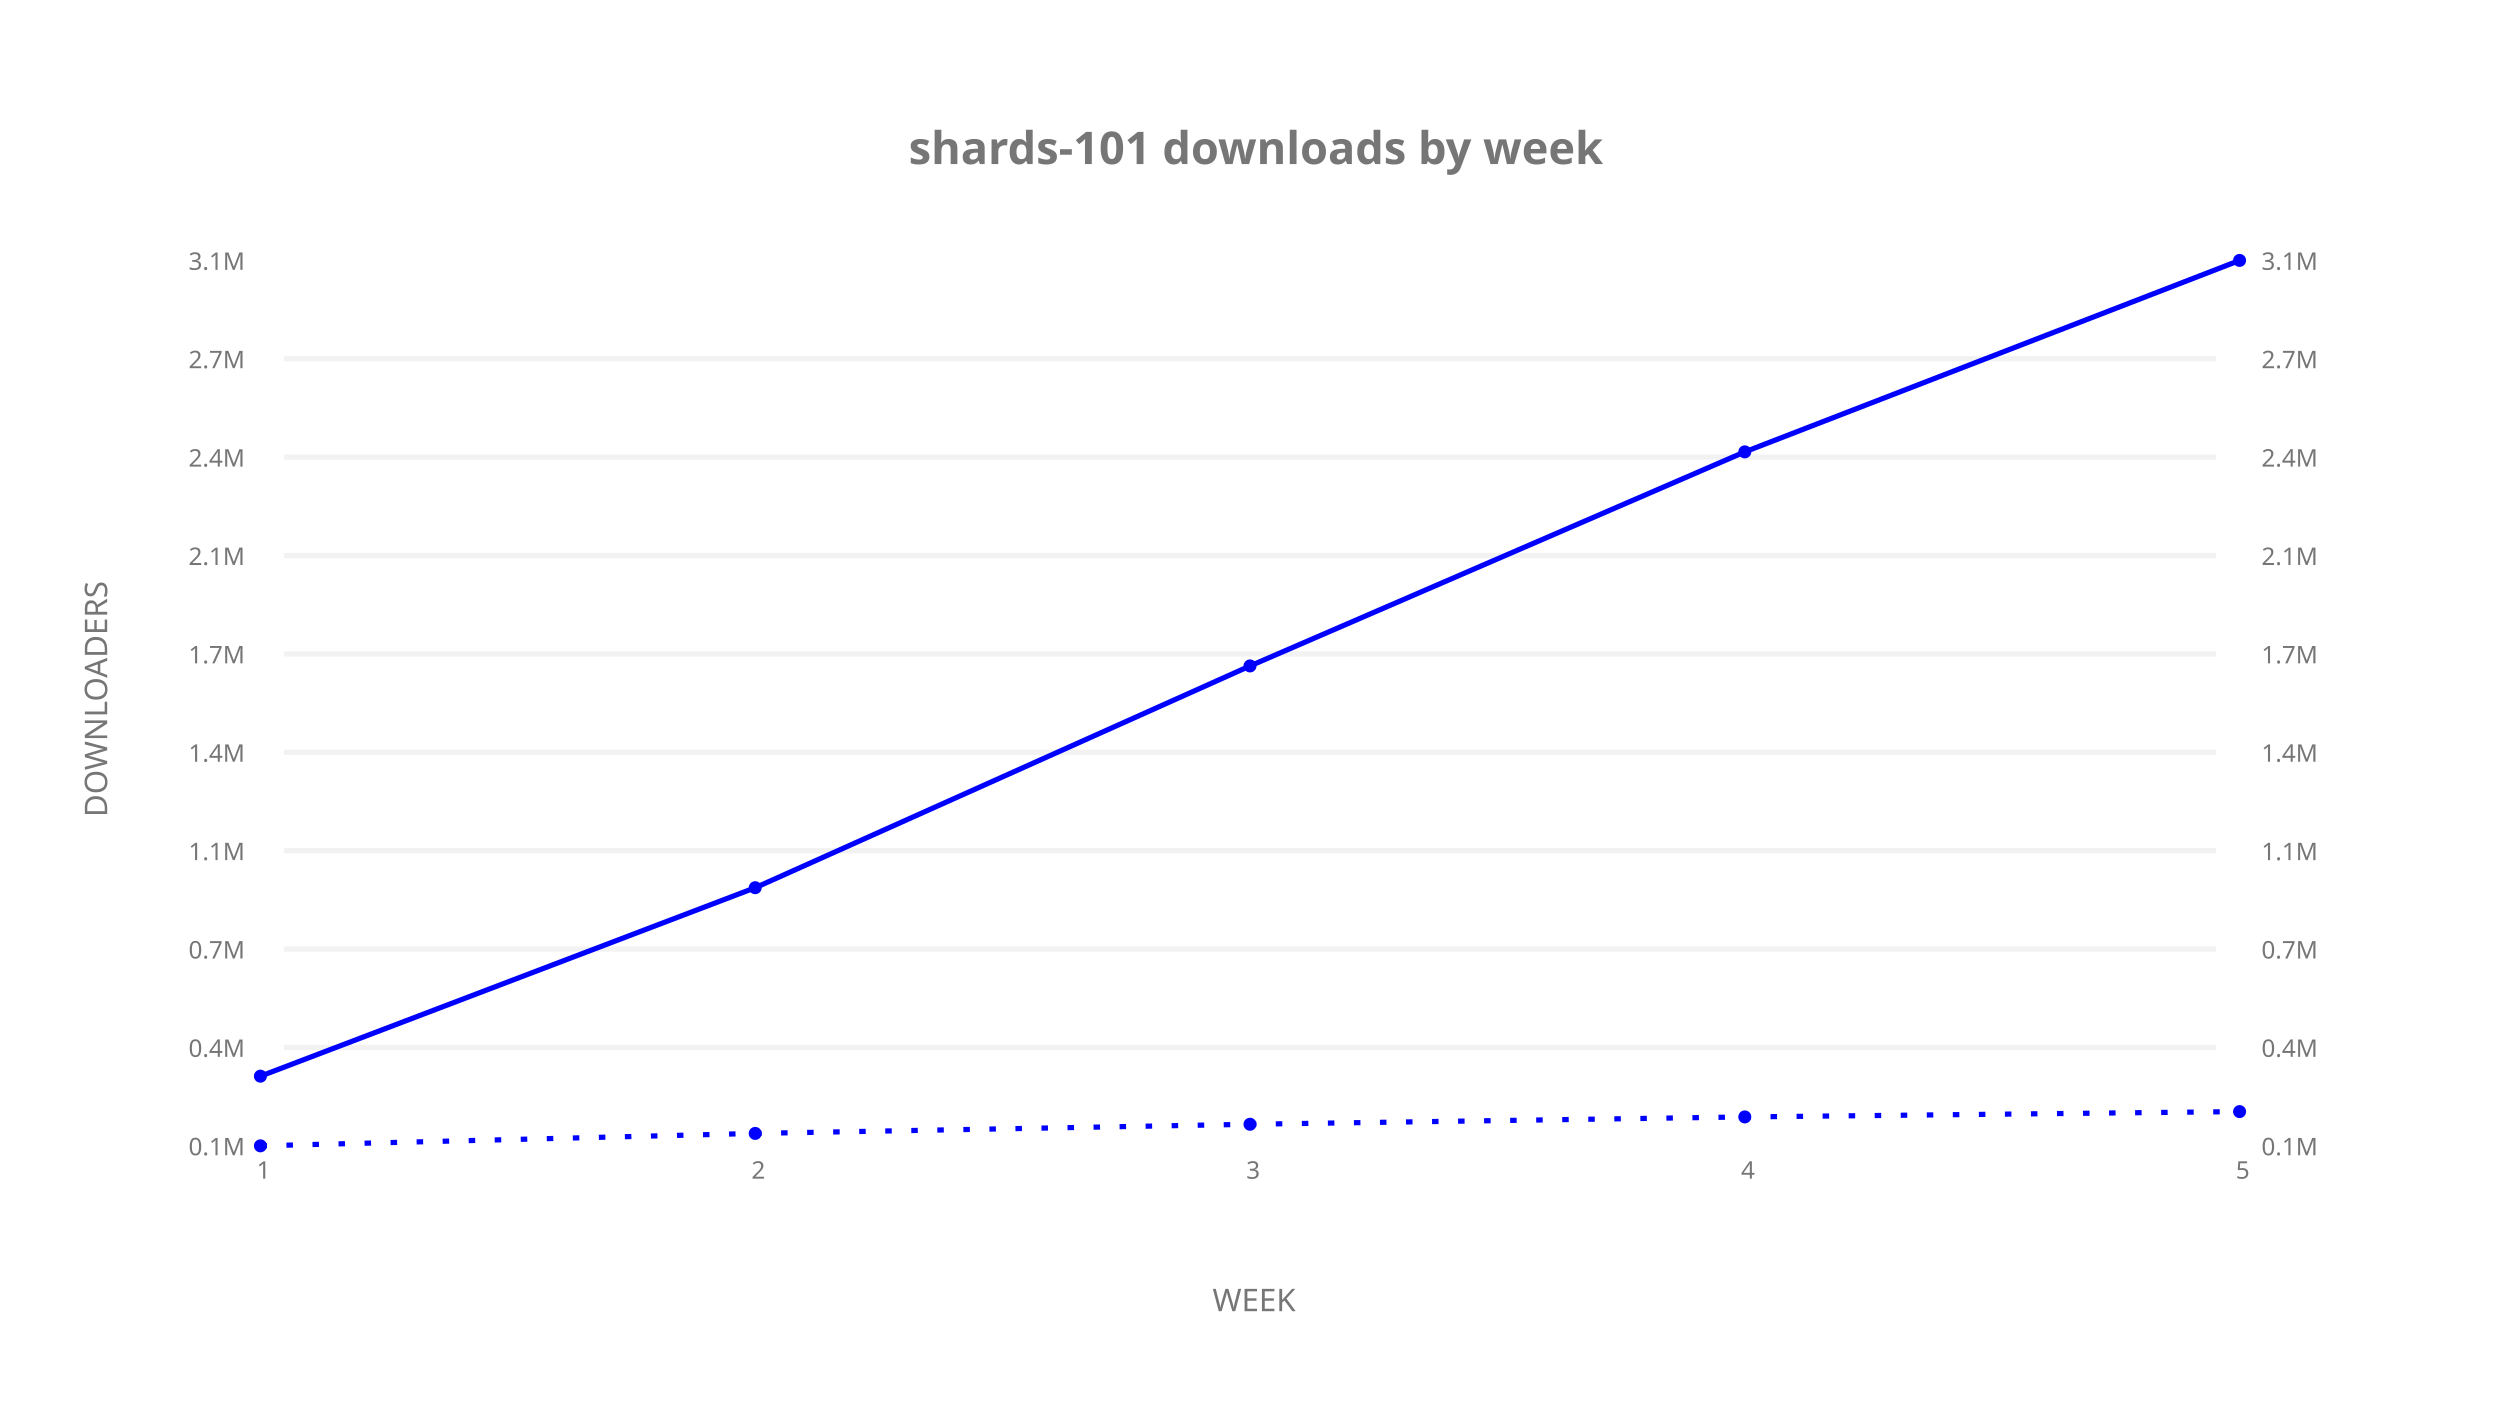
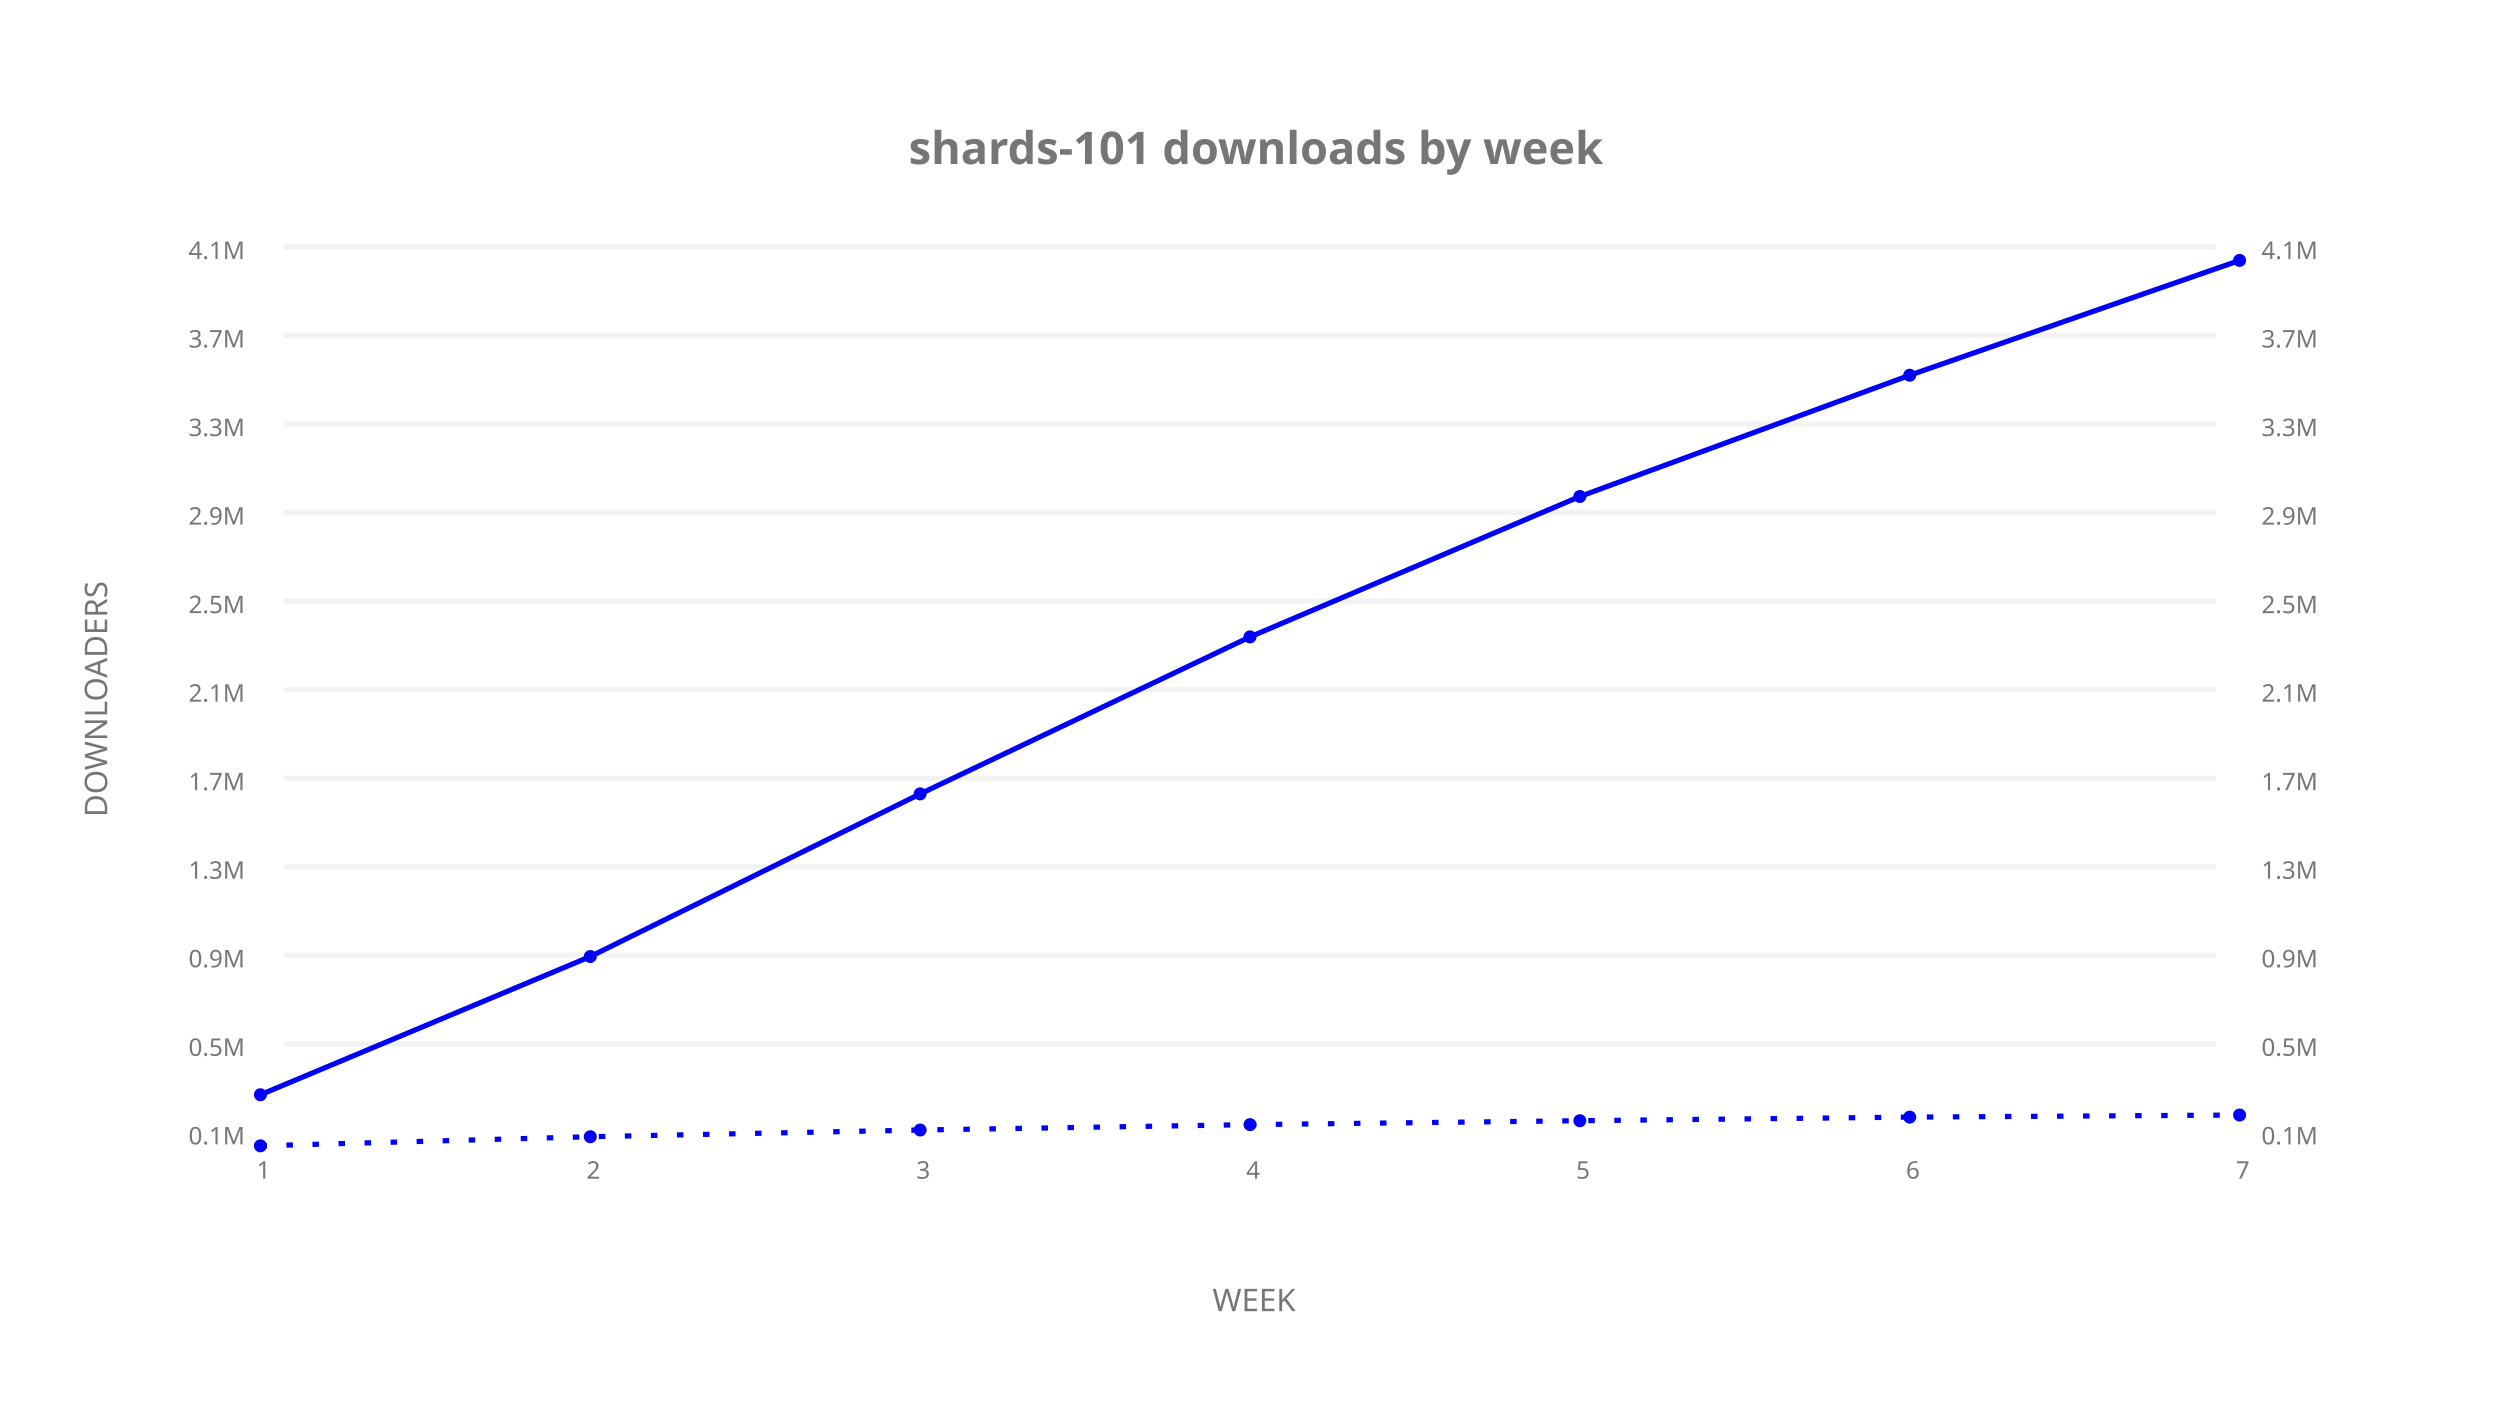
<svg xmlns="http://www.w3.org/2000/svg" xml:space="preserve" id="shards-101-downloads-by-week-shards-101-week" x="0px" y="0px" width="1920px" height="1080px" viewBox="0 0 1920 1080" enable-background="new 0 0 1920 1080" role="img">
  <g id="annotations">
    <text x="960" y="126" font-family="Atkinson Hyperlegible" font-size="26pt" text-anchor="middle" text-align="center" font-weight="600" font-style="normal" style="fill:rgb(118,118,118); fill-opacity:1; stroke:rgb(118,118,118); stroke-opacity:0; stroke-width:0.5"> shards-101 downloads by week</text>
    <g id="axes-lines">
      <text x="960" y="1007" font-family="Atkinson Hyperlegible" font-size="18pt" text-anchor="middle" text-align="center" font-weight="500" font-style="normal" style="fill:rgb(118,118,118); fill-opacity:1; stroke:rgb(118,118,118); stroke-opacity:0; stroke-width:0.5"> WEEK</text>
      <text x="73" y="540" font-family="Atkinson Hyperlegible" font-size="18pt" text-anchor="middle" text-align="center" dominant-baseline="central" font-weight="500" font-style="normal" style="fill:rgb(118,118,118); fill-opacity:1; stroke:rgb(118,118,118); stroke-opacity:0; stroke-width:0.5" transform="rotate(-90,73,540)"> DOWNLOADERS</text>
    </g>
    <g id="tic-y-label-lines">
-       <line x1="218" y1="804.444" x2="1702" y2="804.444" style="fill:rgb(0,0,255); fill-opacity:0; stroke:rgb(242,242,242); stroke-opacity:1; stroke-width:4" />
-       <line x1="218" y1="728.889" x2="1702" y2="728.889" style="fill:rgb(0,0,255); fill-opacity:0; stroke:rgb(242,242,242); stroke-opacity:1; stroke-width:4" />
-       <line x1="218" y1="653.333" x2="1702" y2="653.333" style="fill:rgb(0,0,255); fill-opacity:0; stroke:rgb(242,242,242); stroke-opacity:1; stroke-width:4" />
-       <line x1="218" y1="577.778" x2="1702" y2="577.778" style="fill:rgb(0,0,255); fill-opacity:0; stroke:rgb(242,242,242); stroke-opacity:1; stroke-width:4" />
-       <line x1="218" y1="502.222" x2="1702" y2="502.222" style="fill:rgb(0,0,255); fill-opacity:0; stroke:rgb(242,242,242); stroke-opacity:1; stroke-width:4" />
-       <line x1="218" y1="426.667" x2="1702" y2="426.667" style="fill:rgb(0,0,255); fill-opacity:0; stroke:rgb(242,242,242); stroke-opacity:1; stroke-width:4" />
-       <line x1="218" y1="351.111" x2="1702" y2="351.111" style="fill:rgb(0,0,255); fill-opacity:0; stroke:rgb(242,242,242); stroke-opacity:1; stroke-width:4" />
-       <line x1="218" y1="275.556" x2="1702" y2="275.556" style="fill:rgb(0,0,255); fill-opacity:0; stroke:rgb(242,242,242); stroke-opacity:1; stroke-width:4" />
+       <line x1="218" y1="801.65" x2="1702" y2="801.65" style="fill:rgb(0,0,255); fill-opacity:0; stroke:rgb(242,242,242); stroke-opacity:1; stroke-width:4" />
+       <line x1="218" y1="733.65" x2="1702" y2="733.65" style="fill:rgb(0,0,255); fill-opacity:0; stroke:rgb(242,242,242); stroke-opacity:1; stroke-width:4" />
+       <line x1="218" y1="665.65" x2="1702" y2="665.65" style="fill:rgb(0,0,255); fill-opacity:0; stroke:rgb(242,242,242); stroke-opacity:1; stroke-width:4" />
+       <line x1="218" y1="597.65" x2="1702" y2="597.65" style="fill:rgb(0,0,255); fill-opacity:0; stroke:rgb(242,242,242); stroke-opacity:1; stroke-width:4" />
+       <line x1="218" y1="529.65" x2="1702" y2="529.65" style="fill:rgb(0,0,255); fill-opacity:0; stroke:rgb(242,242,242); stroke-opacity:1; stroke-width:4" />
+       <line x1="218" y1="461.65" x2="1702" y2="461.65" style="fill:rgb(0,0,255); fill-opacity:0; stroke:rgb(242,242,242); stroke-opacity:1; stroke-width:4" />
+       <line x1="218" y1="393.65" x2="1702" y2="393.65" style="fill:rgb(0,0,255); fill-opacity:0; stroke:rgb(242,242,242); stroke-opacity:1; stroke-width:4" />
+       <line x1="218" y1="325.65" x2="1702" y2="325.65" style="fill:rgb(0,0,255); fill-opacity:0; stroke:rgb(242,242,242); stroke-opacity:1; stroke-width:4" />
+       <line x1="218" y1="257.65" x2="1702" y2="257.65" style="fill:rgb(0,0,255); fill-opacity:0; stroke:rgb(242,242,242); stroke-opacity:1; stroke-width:4" />
+       <line x1="218" y1="189.65" x2="1702" y2="189.65" style="fill:rgb(0,0,255); fill-opacity:0; stroke:rgb(242,242,242); stroke-opacity:1; stroke-width:4" />
    </g>
    <g id="tic-x-labels">
      <text x="200" y="898" font-family="Atkinson Hyperlegible" font-size="14pt" text-anchor="middle" text-align="center" dominant-baseline="central" font-weight="400" font-style="normal" style="fill:rgb(118,118,118); fill-opacity:1; stroke:rgb(118,118,118); stroke-opacity:0; stroke-width:0.5"> 1</text>
-       <text x="580" y="898" font-family="Atkinson Hyperlegible" font-size="14pt" text-anchor="middle" text-align="center" dominant-baseline="central" font-weight="400" font-style="normal" style="fill:rgb(118,118,118); fill-opacity:1; stroke:rgb(118,118,118); stroke-opacity:0; stroke-width:0.5"> 2</text>
-       <text x="960" y="898" font-family="Atkinson Hyperlegible" font-size="14pt" text-anchor="middle" text-align="center" dominant-baseline="central" font-weight="400" font-style="normal" style="fill:rgb(118,118,118); fill-opacity:1; stroke:rgb(118,118,118); stroke-opacity:0; stroke-width:0.5"> 3</text>
-       <text x="1340" y="898" font-family="Atkinson Hyperlegible" font-size="14pt" text-anchor="middle" text-align="center" dominant-baseline="central" font-weight="400" font-style="normal" style="fill:rgb(118,118,118); fill-opacity:1; stroke:rgb(118,118,118); stroke-opacity:0; stroke-width:0.5"> 4</text>
-       <text x="1720" y="898" font-family="Atkinson Hyperlegible" font-size="14pt" text-anchor="middle" text-align="center" dominant-baseline="central" font-weight="400" font-style="normal" style="fill:rgb(118,118,118); fill-opacity:1; stroke:rgb(118,118,118); stroke-opacity:0; stroke-width:0.5"> 5</text>
+       <text x="453.333" y="898" font-family="Atkinson Hyperlegible" font-size="14pt" text-anchor="middle" text-align="center" dominant-baseline="central" font-weight="400" font-style="normal" style="fill:rgb(118,118,118); fill-opacity:1; stroke:rgb(118,118,118); stroke-opacity:0; stroke-width:0.5"> 2</text>
+       <text x="706.667" y="898" font-family="Atkinson Hyperlegible" font-size="14pt" text-anchor="middle" text-align="center" dominant-baseline="central" font-weight="400" font-style="normal" style="fill:rgb(118,118,118); fill-opacity:1; stroke:rgb(118,118,118); stroke-opacity:0; stroke-width:0.5"> 3</text>
+       <text x="960" y="898" font-family="Atkinson Hyperlegible" font-size="14pt" text-anchor="middle" text-align="center" dominant-baseline="central" font-weight="400" font-style="normal" style="fill:rgb(118,118,118); fill-opacity:1; stroke:rgb(118,118,118); stroke-opacity:0; stroke-width:0.5"> 4</text>
+       <text x="1213.333" y="898" font-family="Atkinson Hyperlegible" font-size="14pt" text-anchor="middle" text-align="center" dominant-baseline="central" font-weight="400" font-style="normal" style="fill:rgb(118,118,118); fill-opacity:1; stroke:rgb(118,118,118); stroke-opacity:0; stroke-width:0.5"> 5</text>
+       <text x="1466.667" y="898" font-family="Atkinson Hyperlegible" font-size="14pt" text-anchor="middle" text-align="center" dominant-baseline="central" font-weight="400" font-style="normal" style="fill:rgb(118,118,118); fill-opacity:1; stroke:rgb(118,118,118); stroke-opacity:0; stroke-width:0.5"> 6</text>
+       <text x="1720" y="898" font-family="Atkinson Hyperlegible" font-size="14pt" text-anchor="middle" text-align="center" dominant-baseline="central" font-weight="400" font-style="normal" style="fill:rgb(118,118,118); fill-opacity:1; stroke:rgb(118,118,118); stroke-opacity:0; stroke-width:0.5"> 7</text>
    </g>
    <g id="tic-y-labels">
-       <text x="164" y="880" font-family="Atkinson Hyperlegible" font-size="14pt" text-anchor="middle" text-align="center" dominant-baseline="central" font-weight="400" font-style="normal" style="fill:rgb(118,118,118); fill-opacity:1; stroke:rgb(118,118,118); stroke-opacity:0; stroke-width:0.5"> 0.1M</text>
-       <text x="1756" y="880" font-family="Atkinson Hyperlegible" font-size="14pt" text-anchor="middle" text-align="center" dominant-baseline="central" font-weight="400" font-style="normal" style="fill:rgb(118,118,118); fill-opacity:1; stroke:rgb(118,118,118); stroke-opacity:0; stroke-width:0.5"> 0.1M</text>
-       <text x="164" y="804.444" font-family="Atkinson Hyperlegible" font-size="14pt" text-anchor="middle" text-align="center" dominant-baseline="central" font-weight="400" font-style="normal" style="fill:rgb(118,118,118); fill-opacity:1; stroke:rgb(118,118,118); stroke-opacity:0; stroke-width:0.5"> 0.4M</text>
-       <text x="1756" y="804.444" font-family="Atkinson Hyperlegible" font-size="14pt" text-anchor="middle" text-align="center" dominant-baseline="central" font-weight="400" font-style="normal" style="fill:rgb(118,118,118); fill-opacity:1; stroke:rgb(118,118,118); stroke-opacity:0; stroke-width:0.5"> 0.4M</text>
-       <text x="164" y="728.889" font-family="Atkinson Hyperlegible" font-size="14pt" text-anchor="middle" text-align="center" dominant-baseline="central" font-weight="400" font-style="normal" style="fill:rgb(118,118,118); fill-opacity:1; stroke:rgb(118,118,118); stroke-opacity:0; stroke-width:0.5"> 0.7M</text>
-       <text x="1756" y="728.889" font-family="Atkinson Hyperlegible" font-size="14pt" text-anchor="middle" text-align="center" dominant-baseline="central" font-weight="400" font-style="normal" style="fill:rgb(118,118,118); fill-opacity:1; stroke:rgb(118,118,118); stroke-opacity:0; stroke-width:0.5"> 0.7M</text>
-       <text x="164" y="653.333" font-family="Atkinson Hyperlegible" font-size="14pt" text-anchor="middle" text-align="center" dominant-baseline="central" font-weight="400" font-style="normal" style="fill:rgb(118,118,118); fill-opacity:1; stroke:rgb(118,118,118); stroke-opacity:0; stroke-width:0.5"> 1.1M</text>
-       <text x="1756" y="653.333" font-family="Atkinson Hyperlegible" font-size="14pt" text-anchor="middle" text-align="center" dominant-baseline="central" font-weight="400" font-style="normal" style="fill:rgb(118,118,118); fill-opacity:1; stroke:rgb(118,118,118); stroke-opacity:0; stroke-width:0.5"> 1.1M</text>
-       <text x="164" y="577.778" font-family="Atkinson Hyperlegible" font-size="14pt" text-anchor="middle" text-align="center" dominant-baseline="central" font-weight="400" font-style="normal" style="fill:rgb(118,118,118); fill-opacity:1; stroke:rgb(118,118,118); stroke-opacity:0; stroke-width:0.5"> 1.4M</text>
-       <text x="1756" y="577.778" font-family="Atkinson Hyperlegible" font-size="14pt" text-anchor="middle" text-align="center" dominant-baseline="central" font-weight="400" font-style="normal" style="fill:rgb(118,118,118); fill-opacity:1; stroke:rgb(118,118,118); stroke-opacity:0; stroke-width:0.5"> 1.4M</text>
-       <text x="164" y="502.222" font-family="Atkinson Hyperlegible" font-size="14pt" text-anchor="middle" text-align="center" dominant-baseline="central" font-weight="400" font-style="normal" style="fill:rgb(118,118,118); fill-opacity:1; stroke:rgb(118,118,118); stroke-opacity:0; stroke-width:0.5"> 1.7M</text>
-       <text x="1756" y="502.222" font-family="Atkinson Hyperlegible" font-size="14pt" text-anchor="middle" text-align="center" dominant-baseline="central" font-weight="400" font-style="normal" style="fill:rgb(118,118,118); fill-opacity:1; stroke:rgb(118,118,118); stroke-opacity:0; stroke-width:0.5"> 1.7M</text>
-       <text x="164" y="426.667" font-family="Atkinson Hyperlegible" font-size="14pt" text-anchor="middle" text-align="center" dominant-baseline="central" font-weight="400" font-style="normal" style="fill:rgb(118,118,118); fill-opacity:1; stroke:rgb(118,118,118); stroke-opacity:0; stroke-width:0.5"> 2.1M</text>
-       <text x="1756" y="426.667" font-family="Atkinson Hyperlegible" font-size="14pt" text-anchor="middle" text-align="center" dominant-baseline="central" font-weight="400" font-style="normal" style="fill:rgb(118,118,118); fill-opacity:1; stroke:rgb(118,118,118); stroke-opacity:0; stroke-width:0.5"> 2.1M</text>
-       <text x="164" y="351.111" font-family="Atkinson Hyperlegible" font-size="14pt" text-anchor="middle" text-align="center" dominant-baseline="central" font-weight="400" font-style="normal" style="fill:rgb(118,118,118); fill-opacity:1; stroke:rgb(118,118,118); stroke-opacity:0; stroke-width:0.5"> 2.4M</text>
-       <text x="1756" y="351.111" font-family="Atkinson Hyperlegible" font-size="14pt" text-anchor="middle" text-align="center" dominant-baseline="central" font-weight="400" font-style="normal" style="fill:rgb(118,118,118); fill-opacity:1; stroke:rgb(118,118,118); stroke-opacity:0; stroke-width:0.5"> 2.4M</text>
-       <text x="164" y="275.556" font-family="Atkinson Hyperlegible" font-size="14pt" text-anchor="middle" text-align="center" dominant-baseline="central" font-weight="400" font-style="normal" style="fill:rgb(118,118,118); fill-opacity:1; stroke:rgb(118,118,118); stroke-opacity:0; stroke-width:0.5"> 2.7M</text>
-       <text x="1756" y="275.556" font-family="Atkinson Hyperlegible" font-size="14pt" text-anchor="middle" text-align="center" dominant-baseline="central" font-weight="400" font-style="normal" style="fill:rgb(118,118,118); fill-opacity:1; stroke:rgb(118,118,118); stroke-opacity:0; stroke-width:0.5"> 2.7M</text>
-       <text x="164" y="200" font-family="Atkinson Hyperlegible" font-size="14pt" text-anchor="middle" text-align="center" dominant-baseline="central" font-weight="400" font-style="normal" style="fill:rgb(118,118,118); fill-opacity:1; stroke:rgb(118,118,118); stroke-opacity:0; stroke-width:0.5"> 3.1M</text>
-       <text x="1756" y="200" font-family="Atkinson Hyperlegible" font-size="14pt" text-anchor="middle" text-align="center" dominant-baseline="central" font-weight="400" font-style="normal" style="fill:rgb(118,118,118); fill-opacity:1; stroke:rgb(118,118,118); stroke-opacity:0; stroke-width:0.5"> 3.1M</text>
+       <text x="164" y="871.65" font-family="Atkinson Hyperlegible" font-size="14pt" text-anchor="middle" text-align="center" dominant-baseline="central" font-weight="400" font-style="normal" style="fill:rgb(118,118,118); fill-opacity:1; stroke:rgb(118,118,118); stroke-opacity:0; stroke-width:0.5"> 0.1M</text>
+       <text x="1756" y="871.65" font-family="Atkinson Hyperlegible" font-size="14pt" text-anchor="middle" text-align="center" dominant-baseline="central" font-weight="400" font-style="normal" style="fill:rgb(118,118,118); fill-opacity:1; stroke:rgb(118,118,118); stroke-opacity:0; stroke-width:0.5"> 0.1M</text>
+       <text x="164" y="803.65" font-family="Atkinson Hyperlegible" font-size="14pt" text-anchor="middle" text-align="center" dominant-baseline="central" font-weight="400" font-style="normal" style="fill:rgb(118,118,118); fill-opacity:1; stroke:rgb(118,118,118); stroke-opacity:0; stroke-width:0.5"> 0.5M</text>
+       <text x="1756" y="803.65" font-family="Atkinson Hyperlegible" font-size="14pt" text-anchor="middle" text-align="center" dominant-baseline="central" font-weight="400" font-style="normal" style="fill:rgb(118,118,118); fill-opacity:1; stroke:rgb(118,118,118); stroke-opacity:0; stroke-width:0.5"> 0.5M</text>
+       <text x="164" y="735.65" font-family="Atkinson Hyperlegible" font-size="14pt" text-anchor="middle" text-align="center" dominant-baseline="central" font-weight="400" font-style="normal" style="fill:rgb(118,118,118); fill-opacity:1; stroke:rgb(118,118,118); stroke-opacity:0; stroke-width:0.5"> 0.9M</text>
+       <text x="1756" y="735.65" font-family="Atkinson Hyperlegible" font-size="14pt" text-anchor="middle" text-align="center" dominant-baseline="central" font-weight="400" font-style="normal" style="fill:rgb(118,118,118); fill-opacity:1; stroke:rgb(118,118,118); stroke-opacity:0; stroke-width:0.5"> 0.9M</text>
+       <text x="164" y="667.65" font-family="Atkinson Hyperlegible" font-size="14pt" text-anchor="middle" text-align="center" dominant-baseline="central" font-weight="400" font-style="normal" style="fill:rgb(118,118,118); fill-opacity:1; stroke:rgb(118,118,118); stroke-opacity:0; stroke-width:0.5"> 1.3M</text>
+       <text x="1756" y="667.65" font-family="Atkinson Hyperlegible" font-size="14pt" text-anchor="middle" text-align="center" dominant-baseline="central" font-weight="400" font-style="normal" style="fill:rgb(118,118,118); fill-opacity:1; stroke:rgb(118,118,118); stroke-opacity:0; stroke-width:0.5"> 1.3M</text>
+       <text x="164" y="599.65" font-family="Atkinson Hyperlegible" font-size="14pt" text-anchor="middle" text-align="center" dominant-baseline="central" font-weight="400" font-style="normal" style="fill:rgb(118,118,118); fill-opacity:1; stroke:rgb(118,118,118); stroke-opacity:0; stroke-width:0.5"> 1.7M</text>
+       <text x="1756" y="599.65" font-family="Atkinson Hyperlegible" font-size="14pt" text-anchor="middle" text-align="center" dominant-baseline="central" font-weight="400" font-style="normal" style="fill:rgb(118,118,118); fill-opacity:1; stroke:rgb(118,118,118); stroke-opacity:0; stroke-width:0.5"> 1.7M</text>
+       <text x="164" y="531.65" font-family="Atkinson Hyperlegible" font-size="14pt" text-anchor="middle" text-align="center" dominant-baseline="central" font-weight="400" font-style="normal" style="fill:rgb(118,118,118); fill-opacity:1; stroke:rgb(118,118,118); stroke-opacity:0; stroke-width:0.5"> 2.1M</text>
+       <text x="1756" y="531.65" font-family="Atkinson Hyperlegible" font-size="14pt" text-anchor="middle" text-align="center" dominant-baseline="central" font-weight="400" font-style="normal" style="fill:rgb(118,118,118); fill-opacity:1; stroke:rgb(118,118,118); stroke-opacity:0; stroke-width:0.5"> 2.1M</text>
+       <text x="164" y="463.65" font-family="Atkinson Hyperlegible" font-size="14pt" text-anchor="middle" text-align="center" dominant-baseline="central" font-weight="400" font-style="normal" style="fill:rgb(118,118,118); fill-opacity:1; stroke:rgb(118,118,118); stroke-opacity:0; stroke-width:0.5"> 2.5M</text>
+       <text x="1756" y="463.65" font-family="Atkinson Hyperlegible" font-size="14pt" text-anchor="middle" text-align="center" dominant-baseline="central" font-weight="400" font-style="normal" style="fill:rgb(118,118,118); fill-opacity:1; stroke:rgb(118,118,118); stroke-opacity:0; stroke-width:0.5"> 2.5M</text>
+       <text x="164" y="395.65" font-family="Atkinson Hyperlegible" font-size="14pt" text-anchor="middle" text-align="center" dominant-baseline="central" font-weight="400" font-style="normal" style="fill:rgb(118,118,118); fill-opacity:1; stroke:rgb(118,118,118); stroke-opacity:0; stroke-width:0.5"> 2.9M</text>
+       <text x="1756" y="395.65" font-family="Atkinson Hyperlegible" font-size="14pt" text-anchor="middle" text-align="center" dominant-baseline="central" font-weight="400" font-style="normal" style="fill:rgb(118,118,118); fill-opacity:1; stroke:rgb(118,118,118); stroke-opacity:0; stroke-width:0.5"> 2.9M</text>
+       <text x="164" y="327.65" font-family="Atkinson Hyperlegible" font-size="14pt" text-anchor="middle" text-align="center" dominant-baseline="central" font-weight="400" font-style="normal" style="fill:rgb(118,118,118); fill-opacity:1; stroke:rgb(118,118,118); stroke-opacity:0; stroke-width:0.5"> 3.3M</text>
+       <text x="1756" y="327.65" font-family="Atkinson Hyperlegible" font-size="14pt" text-anchor="middle" text-align="center" dominant-baseline="central" font-weight="400" font-style="normal" style="fill:rgb(118,118,118); fill-opacity:1; stroke:rgb(118,118,118); stroke-opacity:0; stroke-width:0.5"> 3.3M</text>
+       <text x="164" y="259.65" font-family="Atkinson Hyperlegible" font-size="14pt" text-anchor="middle" text-align="center" dominant-baseline="central" font-weight="400" font-style="normal" style="fill:rgb(118,118,118); fill-opacity:1; stroke:rgb(118,118,118); stroke-opacity:0; stroke-width:0.5"> 3.7M</text>
+       <text x="1756" y="259.65" font-family="Atkinson Hyperlegible" font-size="14pt" text-anchor="middle" text-align="center" dominant-baseline="central" font-weight="400" font-style="normal" style="fill:rgb(118,118,118); fill-opacity:1; stroke:rgb(118,118,118); stroke-opacity:0; stroke-width:0.5"> 3.7M</text>
+       <text x="164" y="191.65" font-family="Atkinson Hyperlegible" font-size="14pt" text-anchor="middle" text-align="center" dominant-baseline="central" font-weight="400" font-style="normal" style="fill:rgb(118,118,118); fill-opacity:1; stroke:rgb(118,118,118); stroke-opacity:0; stroke-width:0.5"> 4.1M</text>
+       <text x="1756" y="191.65" font-family="Atkinson Hyperlegible" font-size="14pt" text-anchor="middle" text-align="center" dominant-baseline="central" font-weight="400" font-style="normal" style="fill:rgb(118,118,118); fill-opacity:1; stroke:rgb(118,118,118); stroke-opacity:0; stroke-width:0.5"> 4.1M</text>
    </g>
  </g>
  <g id="polyline-shards-101 downloads by week">
-     <polyline points="200,826.508 580,681.764 960,511.439 1340,347.036 1720,200 " style="fill:rgb(0,0,255); fill-opacity:0; stroke:rgb(0,0,255); stroke-opacity:1; stroke-width:4" />
+     <polyline points="200,840.77 453.333,734.617 706.667,609.703 960,489.132 1213.33,381.299 1466.67,288.171 1720,200 " style="fill:rgb(0,0,255); fill-opacity:0; stroke:rgb(0,0,255); stroke-opacity:1; stroke-width:4" />
  </g>
  <g id="markers-shards-101 downloads by week">
-     <circle cx="200" cy="826.508" r="5" style="fill:rgb(0,0,255); fill-opacity:1; stroke:rgb(0,0,255); stroke-opacity:0; stroke-width:4">
+     <circle cx="200" cy="840.77" r="5" style="fill:rgb(0,0,255); fill-opacity:1; stroke:rgb(0,0,255); stroke-opacity:0; stroke-width:4">
</circle>
-     <circle cx="580" cy="681.764" r="5" style="fill:rgb(0,0,255); fill-opacity:1; stroke:rgb(0,0,255); stroke-opacity:0; stroke-width:4">
+     <circle cx="453.333" cy="734.617" r="5" style="fill:rgb(0,0,255); fill-opacity:1; stroke:rgb(0,0,255); stroke-opacity:0; stroke-width:4">
</circle>
-     <circle cx="960" cy="511.439" r="5" style="fill:rgb(0,0,255); fill-opacity:1; stroke:rgb(0,0,255); stroke-opacity:0; stroke-width:4">
+     <circle cx="706.667" cy="609.703" r="5" style="fill:rgb(0,0,255); fill-opacity:1; stroke:rgb(0,0,255); stroke-opacity:0; stroke-width:4">
</circle>
-     <circle cx="1340" cy="347.036" r="5" style="fill:rgb(0,0,255); fill-opacity:1; stroke:rgb(0,0,255); stroke-opacity:0; stroke-width:4">
+     <circle cx="960" cy="489.132" r="5" style="fill:rgb(0,0,255); fill-opacity:1; stroke:rgb(0,0,255); stroke-opacity:0; stroke-width:4">
+ </circle>
+     <circle cx="1213.333" cy="381.299" r="5" style="fill:rgb(0,0,255); fill-opacity:1; stroke:rgb(0,0,255); stroke-opacity:0; stroke-width:4">
+ </circle>
+     <circle cx="1466.667" cy="288.171" r="5" style="fill:rgb(0,0,255); fill-opacity:1; stroke:rgb(0,0,255); stroke-opacity:0; stroke-width:4">
</circle>
    <circle cx="1720" cy="200" r="5" style="fill:rgb(0,0,255); fill-opacity:1; stroke:rgb(0,0,255); stroke-opacity:0; stroke-width:4">
</circle>
  </g>
  <g id="polyline-shards-101 downloads by week uploaders">
-     <polyline points="200,880 580,870.463 960,863.434 1340,857.806 1720,853.711 " stroke-dasharray="5 15" style="fill:rgb(0,0,255); fill-opacity:0; stroke:rgb(0,0,255); stroke-opacity:1; stroke-width:4" />
+     <polyline points="200,880 453.333,873.006 706.667,867.851 960,863.723 1213.33,860.72 1466.67,857.943 1720,856.347 " stroke-dasharray="5 15" style="fill:rgb(0,0,255); fill-opacity:0; stroke:rgb(0,0,255); stroke-opacity:1; stroke-width:4" />
  </g>
  <g id="markers-shards-101 downloads by week uploaders">
    <circle cx="200" cy="880" r="5" style="fill:rgb(0,0,255); fill-opacity:1; stroke:rgb(0,0,255); stroke-opacity:0; stroke-width:4">
</circle>
-     <circle cx="580" cy="870.463" r="5" style="fill:rgb(0,0,255); fill-opacity:1; stroke:rgb(0,0,255); stroke-opacity:0; stroke-width:4">
+     <circle cx="453.333" cy="873.006" r="5" style="fill:rgb(0,0,255); fill-opacity:1; stroke:rgb(0,0,255); stroke-opacity:0; stroke-width:4">
</circle>
-     <circle cx="960" cy="863.434" r="5" style="fill:rgb(0,0,255); fill-opacity:1; stroke:rgb(0,0,255); stroke-opacity:0; stroke-width:4">
+     <circle cx="706.667" cy="867.851" r="5" style="fill:rgb(0,0,255); fill-opacity:1; stroke:rgb(0,0,255); stroke-opacity:0; stroke-width:4">
</circle>
-     <circle cx="1340" cy="857.806" r="5" style="fill:rgb(0,0,255); fill-opacity:1; stroke:rgb(0,0,255); stroke-opacity:0; stroke-width:4">
+     <circle cx="960" cy="863.723" r="5" style="fill:rgb(0,0,255); fill-opacity:1; stroke:rgb(0,0,255); stroke-opacity:0; stroke-width:4">
</circle>
-     <circle cx="1720" cy="853.711" r="5" style="fill:rgb(0,0,255); fill-opacity:1; stroke:rgb(0,0,255); stroke-opacity:0; stroke-width:4">
+     <circle cx="1213.333" cy="860.72" r="5" style="fill:rgb(0,0,255); fill-opacity:1; stroke:rgb(0,0,255); stroke-opacity:0; stroke-width:4">
+ </circle>
+     <circle cx="1466.667" cy="857.943" r="5" style="fill:rgb(0,0,255); fill-opacity:1; stroke:rgb(0,0,255); stroke-opacity:0; stroke-width:4">
+ </circle>
+     <circle cx="1720" cy="856.347" r="5" style="fill:rgb(0,0,255); fill-opacity:1; stroke:rgb(0,0,255); stroke-opacity:0; stroke-width:4">
</circle>
  </g>
</svg>
